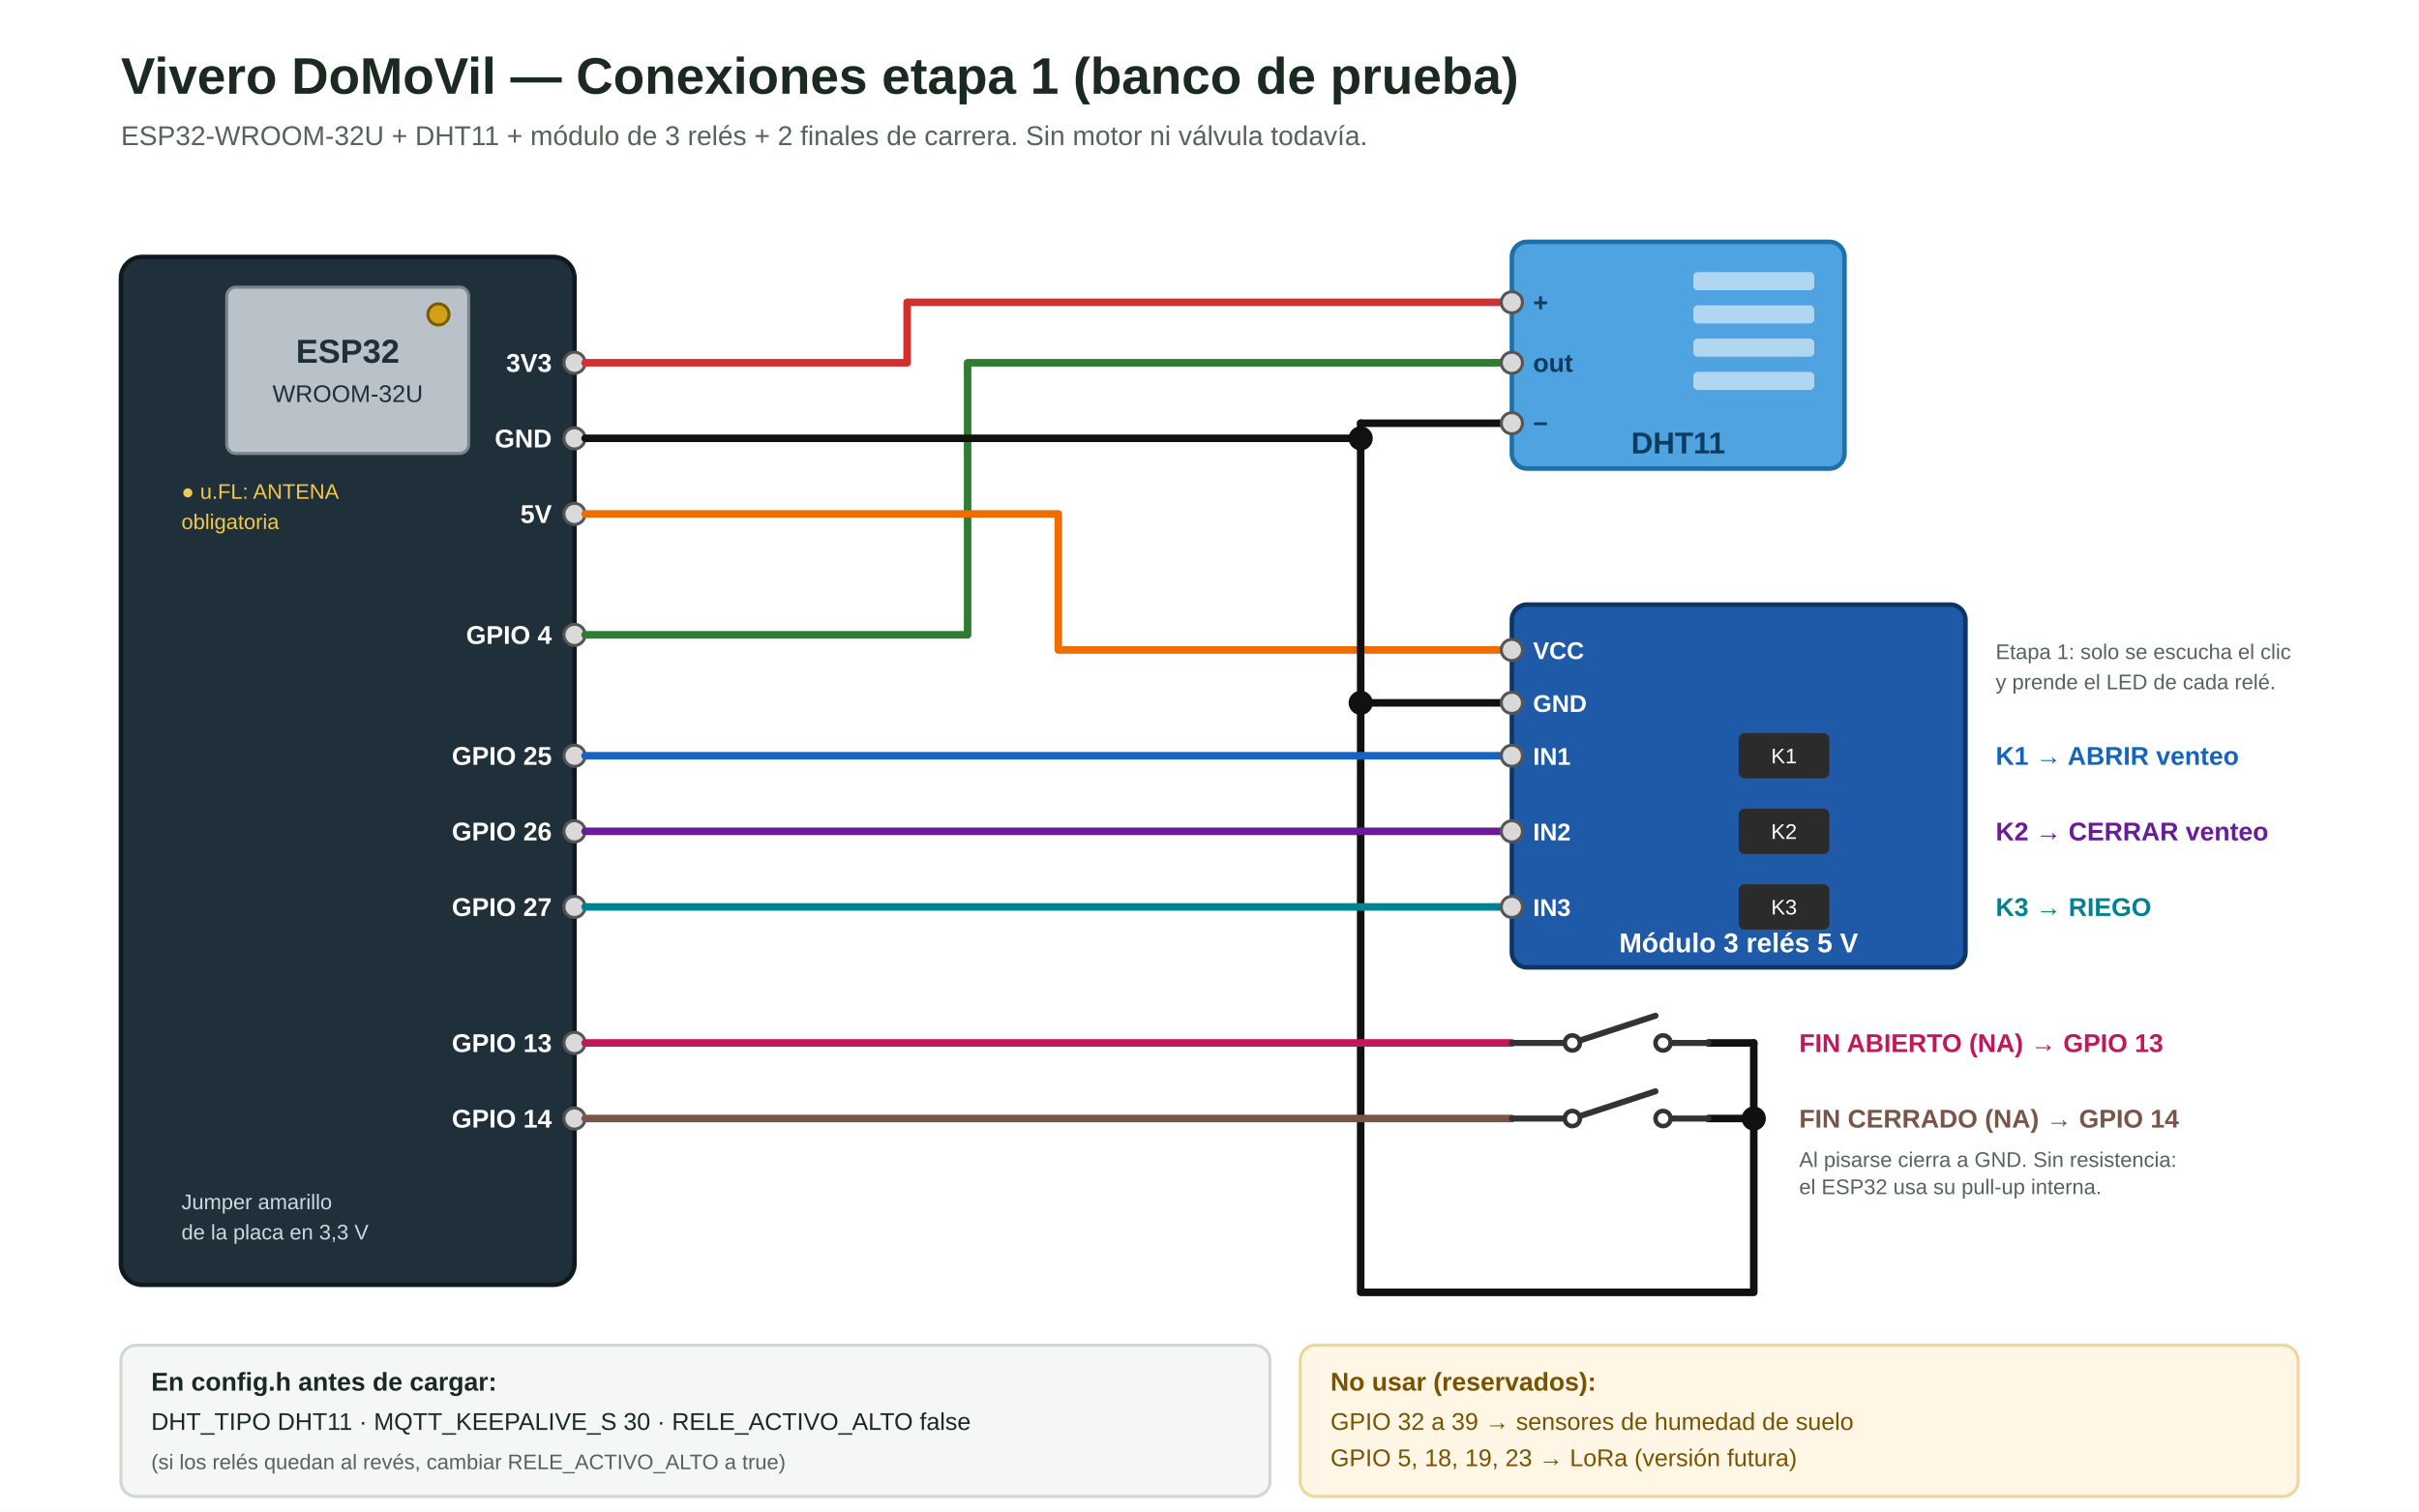
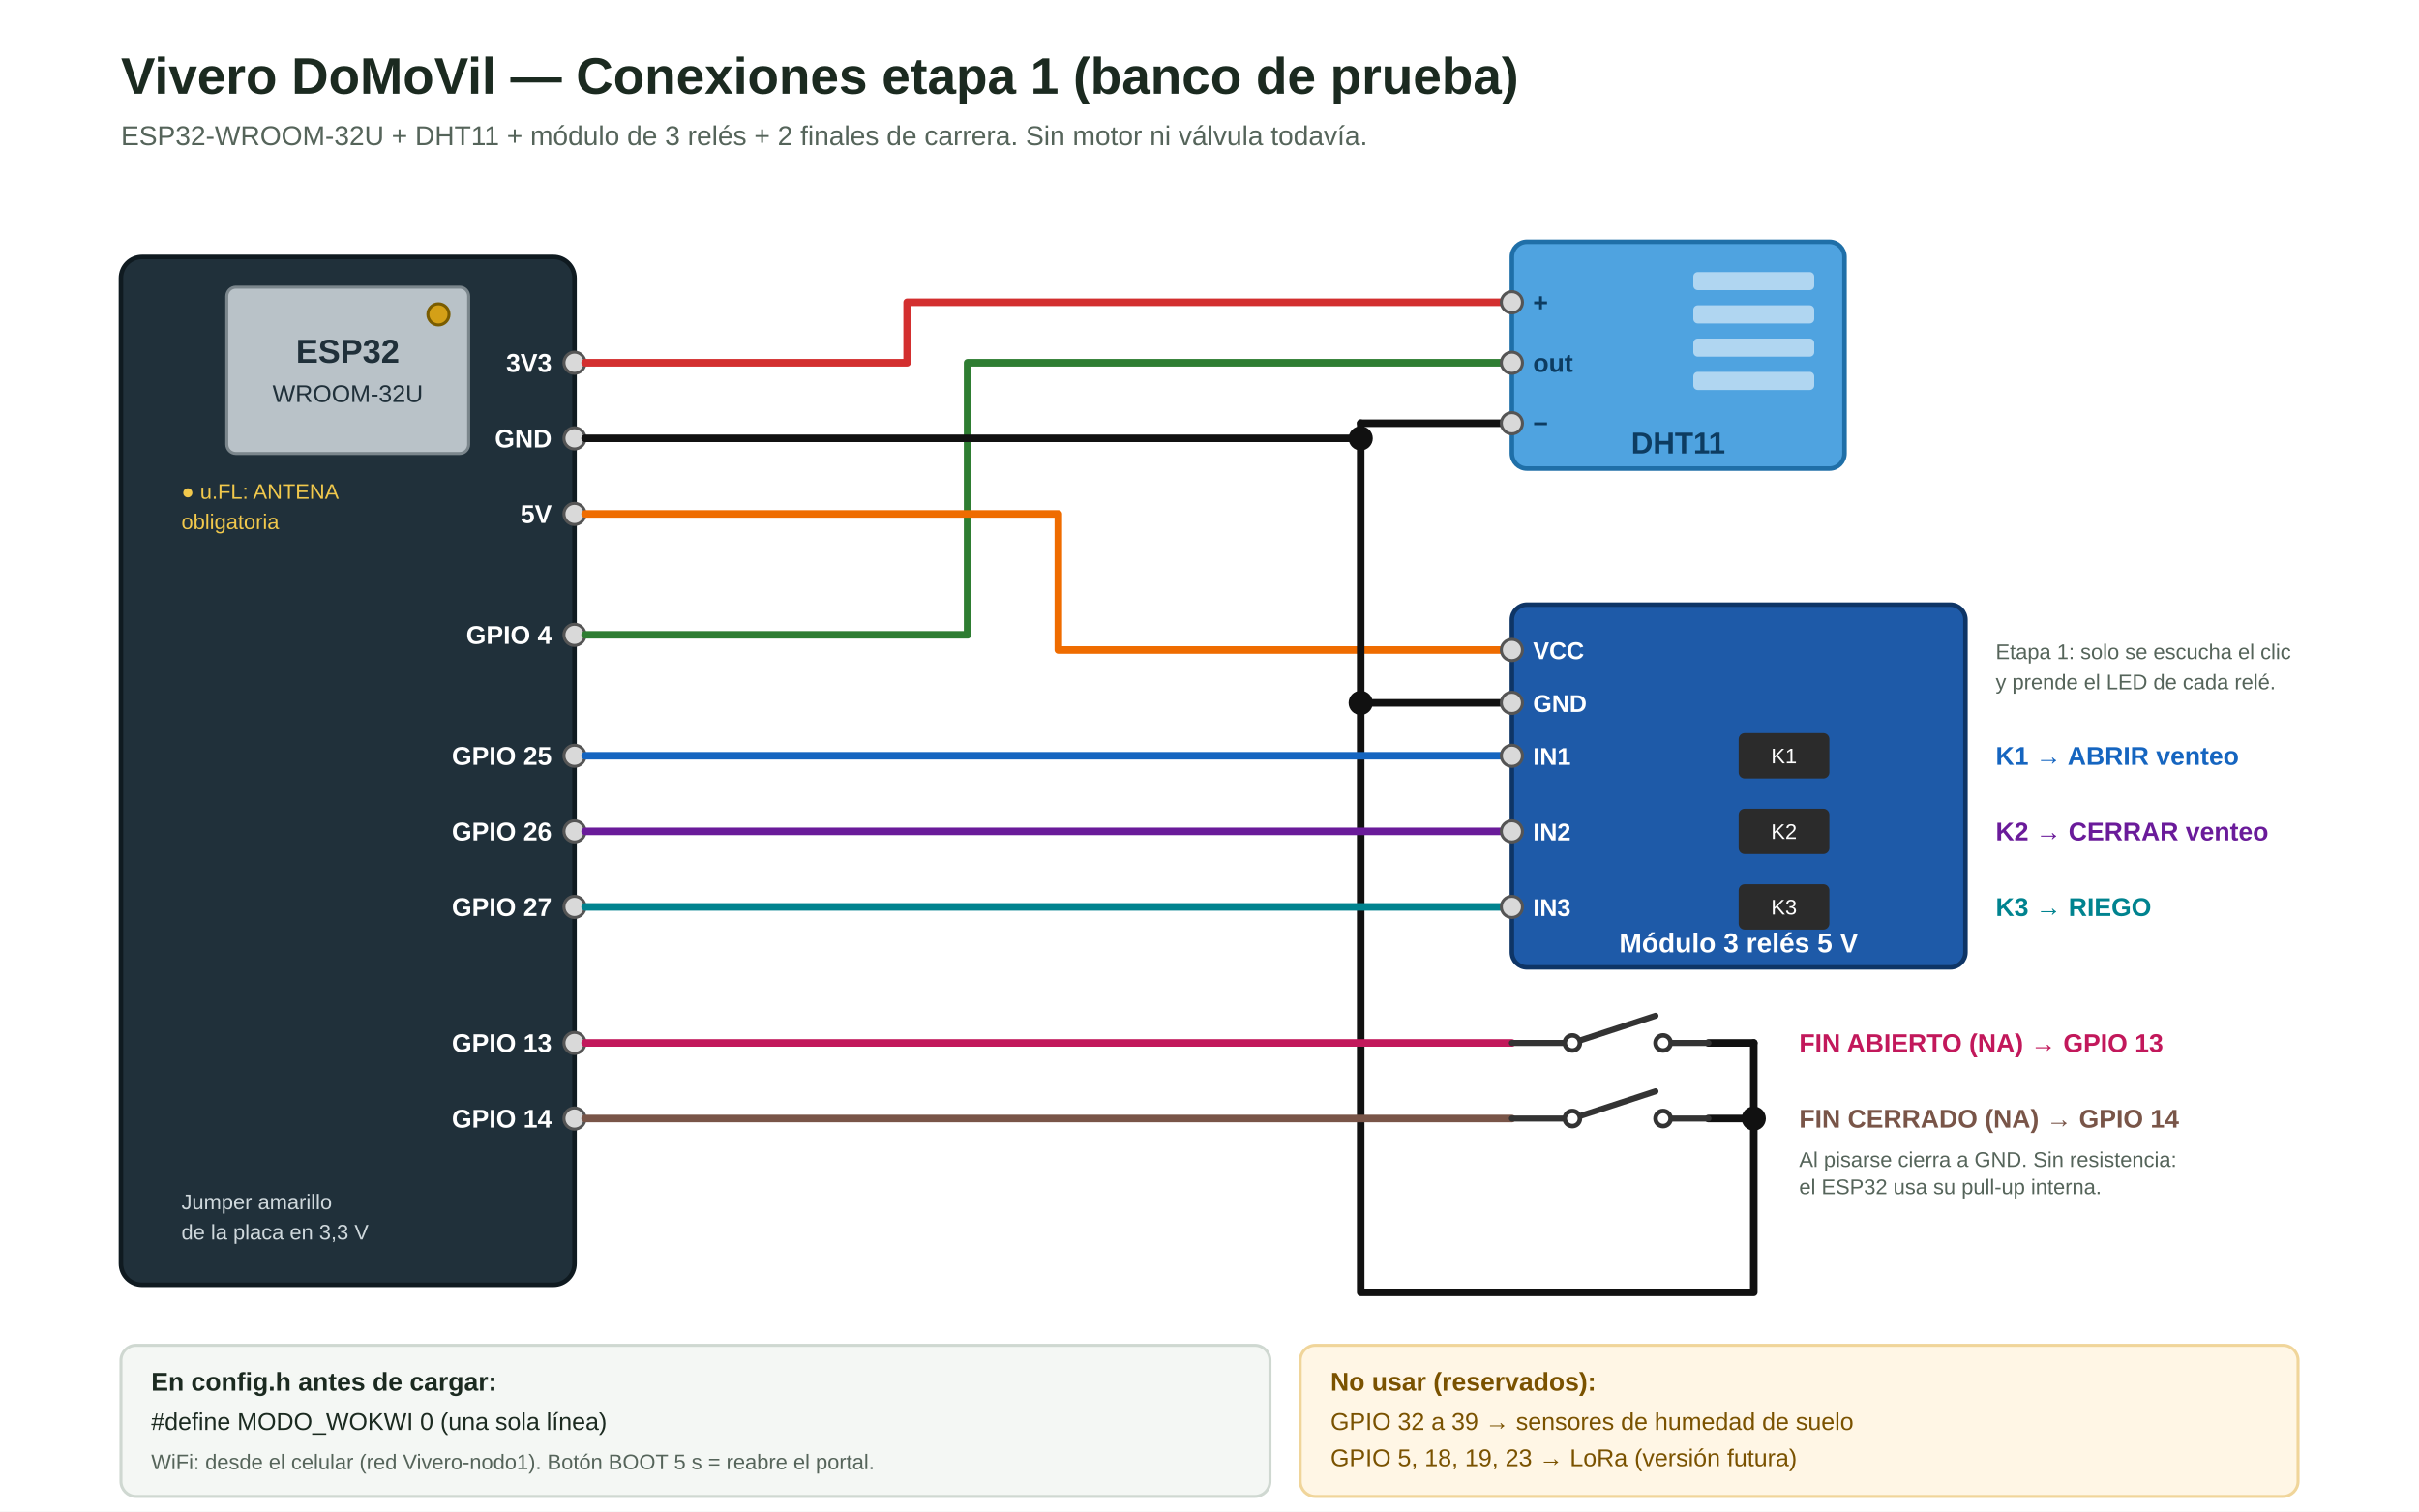
<svg xmlns="http://www.w3.org/2000/svg" width="1600" height="1000" viewBox="0 0 1600 1000" font-family="Arial, Helvetica, sans-serif">
  <rect width="1600" height="1000" fill="#ffffff" />
  <text x="80" y="62" font-size="34" font-weight="bold" fill="#1b2a20">Vivero DoMoVil — Conexiones etapa 1 (banco de prueba)</text>
  <text x="80" y="96" font-size="18" fill="#55645a">ESP32-WROOM-32U + DHT11 + módulo de 3 relés + 2 finales de carrera. Sin motor ni válvula todavía.</text>
  <rect x="80" y="170" width="300" height="680" rx="14" fill="#20303a" stroke="#0f1a20" stroke-width="3" />
  <rect x="150" y="190" width="160" height="110" rx="6" fill="#b9c2c8" stroke="#7b868c" stroke-width="2" />
  <text x="230" y="240" font-size="22" font-weight="bold" fill="#20303a" text-anchor="middle">ESP32</text>
  <text x="230" y="266" font-size="16" fill="#20303a" text-anchor="middle">WROOM-32U</text>
  <circle cx="290" cy="208" r="7" fill="#d4a017" stroke="#7a5c00" stroke-width="2" />
  <text x="120" y="330" font-size="14" fill="#f2c94c">● u.FL: ANTENA</text>
  <text x="120" y="350" font-size="14" fill="#f2c94c">  obligatoria</text>
  <text x="120" y="800" font-size="14" fill="#cfd8dc">Jumper amarillo</text>
  <text x="120" y="820" font-size="14" fill="#cfd8dc">de la placa en 3,3 V</text>
  <g font-size="17" font-weight="bold" fill="#ffffff" text-anchor="end">
    <text x="365" y="246">3V3</text>
    <text x="365" y="296">GND</text>
    <text x="365" y="346">5V</text>
    <text x="365" y="426">GPIO 4</text>
    <text x="365" y="506">GPIO 25</text>
    <text x="365" y="556">GPIO 26</text>
    <text x="365" y="606">GPIO 27</text>
    <text x="365" y="696">GPIO 13</text>
    <text x="365" y="746">GPIO 14</text>
  </g>
  <g fill="#d9d9d9" stroke="#555" stroke-width="2">
    <circle cx="380" cy="240" r="7" />
    <circle cx="380" cy="290" r="7" />
    <circle cx="380" cy="340" r="7" />
    <circle cx="380" cy="420" r="7" />
    <circle cx="380" cy="500" r="7" />
    <circle cx="380" cy="550" r="7" />
    <circle cx="380" cy="600" r="7" />
    <circle cx="380" cy="690" r="7" />
    <circle cx="380" cy="740" r="7" />
  </g>
  <g fill="none" stroke-width="5" stroke-linejoin="round" stroke-linecap="round">
    <path d="M387 240 H600 V200 H993" stroke="#d32f2f" />
    <path d="M387 420 H640 V240 H993" stroke="#2e7d32" />
    <path d="M387 340 H700 V430 H993" stroke="#ef6c00" />
    <path d="M387 290 H900" stroke="#111" />
    <path d="M900 280 V855 H1160 V690" stroke="#111" />
    <path d="M900 280 H993" stroke="#111" />
    <path d="M900 465 H993" stroke="#111" />
    <path d="M1130 690 H1160" stroke="#111" />
    <path d="M1130 740 H1160" stroke="#111" />
    <path d="M387 500 H993" stroke="#1565c0" />
    <path d="M387 550 H993" stroke="#6a1b9a" />
    <path d="M387 600 H993" stroke="#00838f" />
    <path d="M387 690 H1000" stroke="#c2185b" />
    <path d="M387 740 H1000" stroke="#795548" />
  </g>
  <g fill="#111">
    <circle cx="900" cy="290" r="8" />
    <circle cx="900" cy="465" r="8" />
    <circle cx="1160" cy="740" r="8" />
  </g>
  <rect x="1000" y="160" width="220" height="150" rx="10" fill="#4fa3e0" stroke="#1f6fa8" stroke-width="3" />
  <g fill="#ffffff" opacity=".55">
    <rect x="1120" y="180" width="80" height="12" rx="3" />
    <rect x="1120" y="202" width="80" height="12" rx="3" />
    <rect x="1120" y="224" width="80" height="12" rx="3" />
    <rect x="1120" y="246" width="80" height="12" rx="3" />
  </g>
  <text x="1110" y="300" font-size="20" font-weight="bold" fill="#0d3c61" text-anchor="middle">DHT11</text>
  <g font-size="17" font-weight="bold" fill="#0d3c61">
    <text x="1014" y="206">+</text>
    <text x="1014" y="246">out</text>
    <text x="1014" y="286">−</text>
  </g>
  <g fill="#d9d9d9" stroke="#555" stroke-width="2">
    <circle cx="1000" cy="200" r="7" />
    <circle cx="1000" cy="240" r="7" />
    <circle cx="1000" cy="280" r="7" />
  </g>
  <rect x="1000" y="400" width="300" height="240" rx="10" fill="#1e5aa8" stroke="#0e3566" stroke-width="3" />
  <text x="1150" y="630" font-size="18" font-weight="bold" fill="#ffffff" text-anchor="middle">Módulo 3 relés 5 V</text>
  <g font-size="16" font-weight="bold" fill="#ffffff">
    <text x="1014" y="436">VCC</text>
    <text x="1014" y="471">GND</text>
    <text x="1014" y="506">IN1</text>
    <text x="1014" y="556">IN2</text>
    <text x="1014" y="606">IN3</text>
  </g>
  <g fill="#d9d9d9" stroke="#555" stroke-width="2">
    <circle cx="1000" cy="430" r="7" />
    <circle cx="1000" cy="465" r="7" />
    <circle cx="1000" cy="500" r="7" />
    <circle cx="1000" cy="550" r="7" />
    <circle cx="1000" cy="600" r="7" />
  </g>
  <g fill="#2b2b2b">
    <rect x="1150" y="485" width="60" height="30" rx="4" />
    <rect x="1150" y="535" width="60" height="30" rx="4" />
    <rect x="1150" y="585" width="60" height="30" rx="4" />
  </g>
  <g font-size="14" fill="#ffffff" text-anchor="middle">
    <text x="1180" y="505">K1</text>
    <text x="1180" y="555">K2</text>
    <text x="1180" y="605">K3</text>
  </g>
  <g font-size="17" font-weight="bold">
    <text x="1320" y="506" fill="#1565c0">K1 → ABRIR venteo</text>
    <text x="1320" y="556" fill="#6a1b9a">K2 → CERRAR venteo</text>
    <text x="1320" y="606" fill="#00838f">K3 → RIEGO</text>
  </g>
  <text x="1320" y="436" font-size="14" fill="#55645a">Etapa 1: solo se escucha el clic</text>
  <text x="1320" y="456" font-size="14" fill="#55645a">y prende el LED de cada relé.</text>
  <g stroke="#333" stroke-width="4" fill="none" stroke-linecap="round">
    <line x1="1000" y1="690" x2="1040" y2="690" />
    <line x1="1040" y1="690" x2="1095" y2="672" />
    <line x1="1100" y1="690" x2="1130" y2="690" />
    <line x1="1000" y1="740" x2="1040" y2="740" />
    <line x1="1040" y1="740" x2="1095" y2="722" />
    <line x1="1100" y1="740" x2="1130" y2="740" />
  </g>
  <g fill="#ffffff" stroke="#333" stroke-width="3">
    <circle cx="1040" cy="690" r="5" />
    <circle cx="1100" cy="690" r="5" />
    <circle cx="1040" cy="740" r="5" />
    <circle cx="1100" cy="740" r="5" />
  </g>
  <g font-size="17" font-weight="bold">
    <text x="1190" y="696" fill="#c2185b">FIN ABIERTO (NA) → GPIO 13</text>
    <text x="1190" y="746" fill="#795548">FIN CERRADO (NA) → GPIO 14</text>
  </g>
  <text x="1190" y="772" font-size="14" fill="#55645a">Al pisarse cierra a GND. Sin resistencia:</text>
  <text x="1190" y="790" font-size="14" fill="#55645a">el ESP32 usa su pull-up interna.</text>
  <rect x="80" y="890" width="760" height="100" rx="10" fill="#f4f7f4" stroke="#cfd8d1" stroke-width="2" />
  <text x="100" y="920" font-size="17" font-weight="bold" fill="#1b2a20">En config.h antes de cargar:</text>
-   <text x="100" y="946" font-size="16" fill="#1b2a20">DHT_TIPO DHT11 · MQTT_KEEPALIVE_S 30 · RELE_ACTIVO_ALTO false</text>
-   <text x="100" y="972" font-size="14" fill="#55645a">(si los relés quedan al revés, cambiar RELE_ACTIVO_ALTO a true)</text>
+   <text x="100" y="946" font-size="16" fill="#1b2a20">#define MODO_WOKWI 0   (una sola línea)</text>
+   <text x="100" y="972" font-size="14" fill="#55645a">WiFi: desde el celular (red Vivero-nodo1). Botón BOOT 5 s = reabre el portal.</text>
  <rect x="860" y="890" width="660" height="100" rx="10" fill="#fff6e5" stroke="#f0d59a" stroke-width="2" />
  <text x="880" y="920" font-size="17" font-weight="bold" fill="#7a5200">No usar (reservados):</text>
  <text x="880" y="946" font-size="16" fill="#7a5200">GPIO 32 a 39 → sensores de humedad de suelo</text>
  <text x="880" y="970" font-size="16" fill="#7a5200">GPIO 5, 18, 19, 23 → LoRa (versión futura)</text>
  <text x="910" y="905" font-size="1" fill="#fff">.</text>
</svg>
